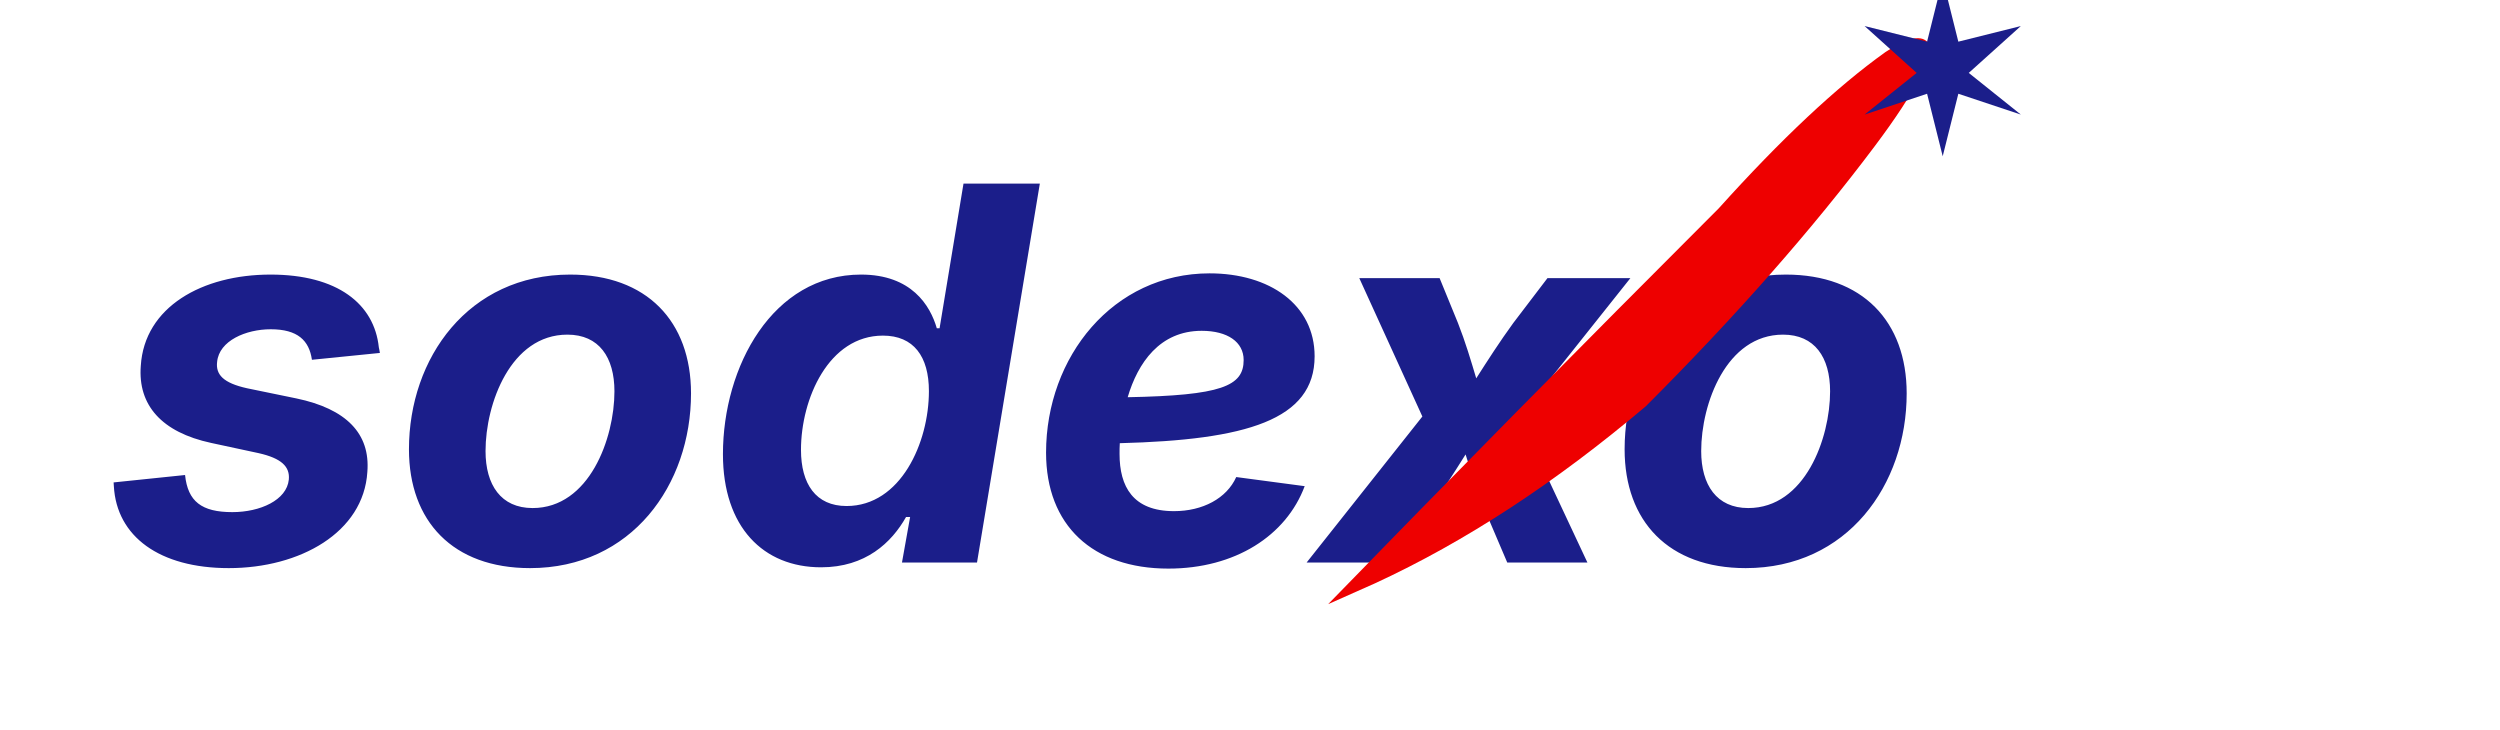
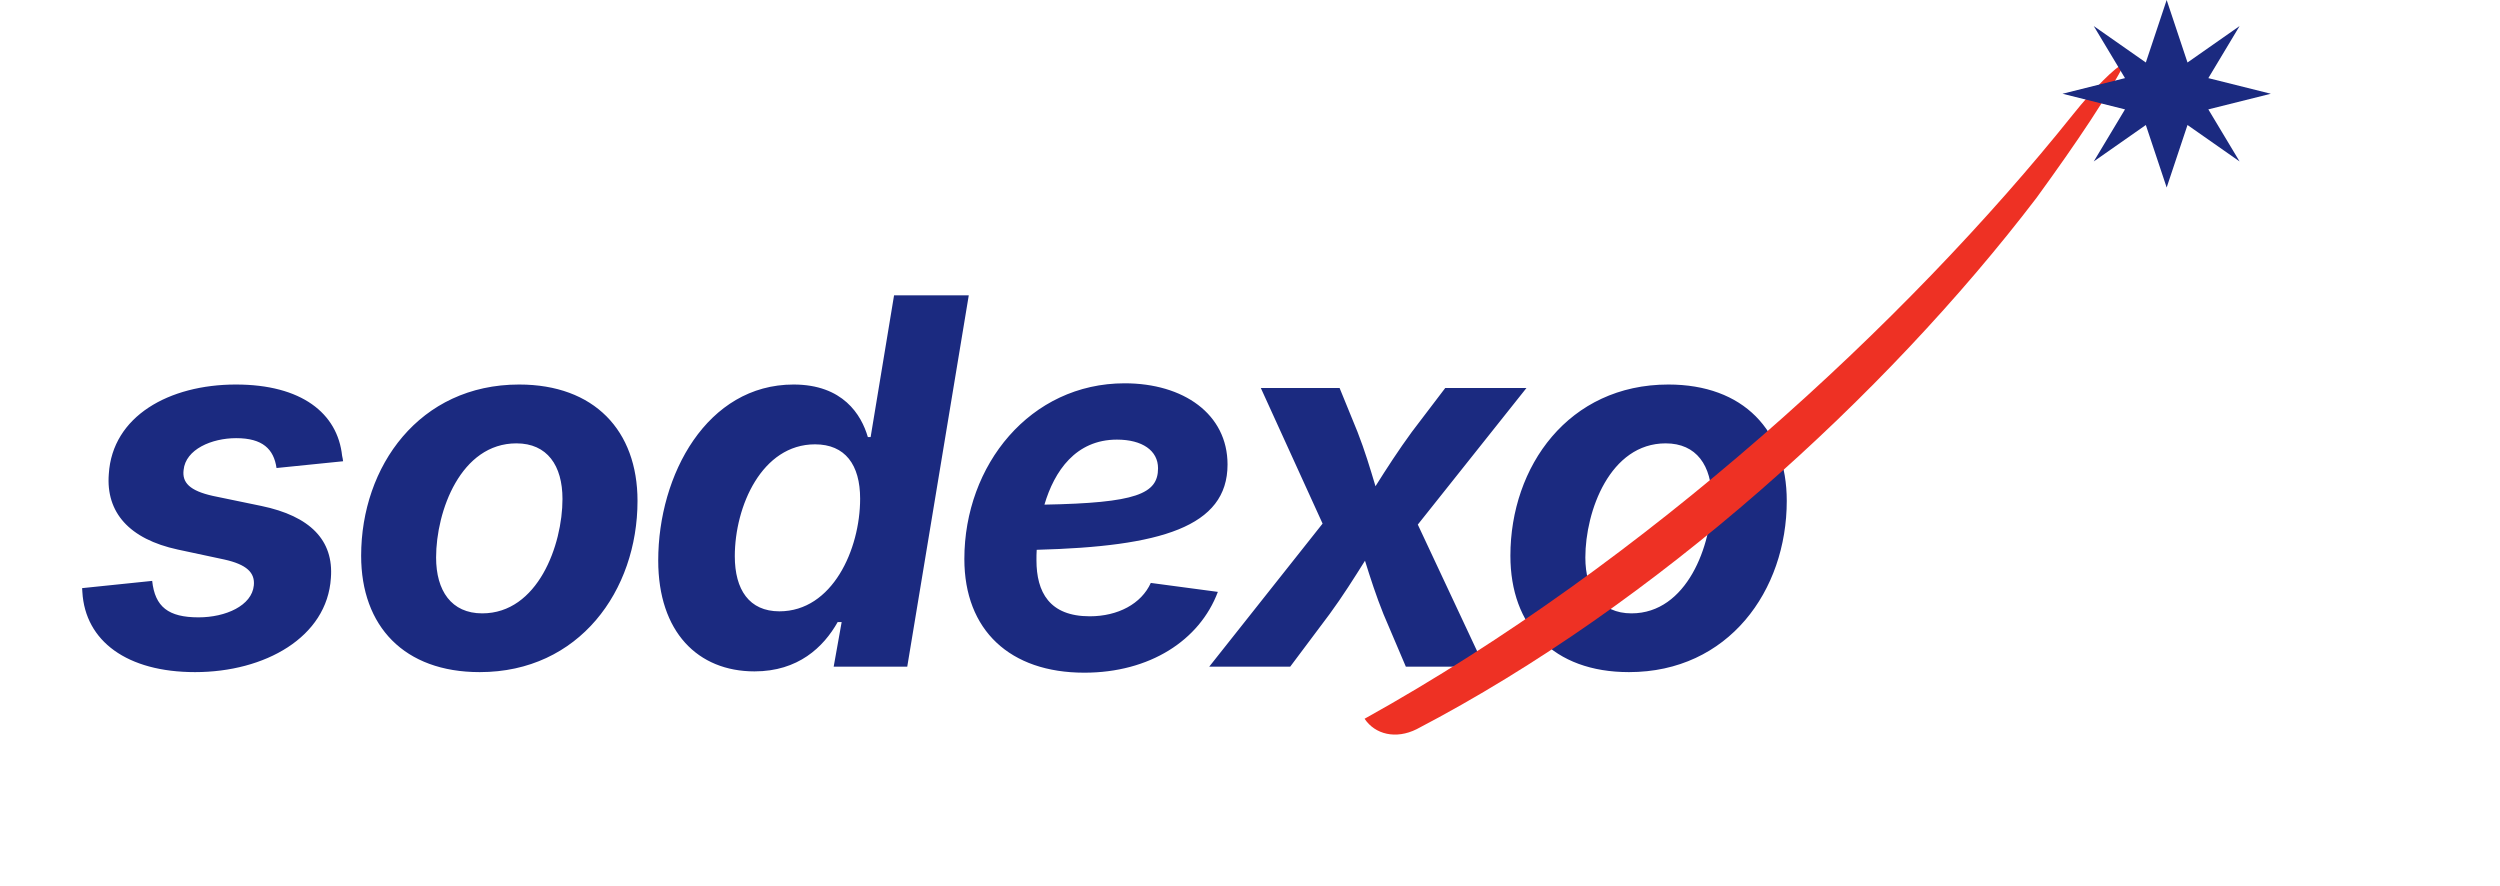
- <svg xmlns="http://www.w3.org/2000/svg" viewBox="0 0 480 140">
-   <text x="20" y="108" font-family="'Segoe UI', 'Inter', 'Helvetica Neue', Arial, sans-serif" font-size="100" font-weight="700" font-style="italic" fill="#1B1E8A" letter-spacing="-1">sodexo</text>
-   <path d="     M 255 116     Q 290 80, 330 40     Q 348 20, 362 10     Q 368 6, 370 8     Q 372 12, 360 28     Q 342 52, 316 78     Q 290 100, 264 112     Z   " fill="#EE0000" />
-   <polygon points="370,8 373,-4 376,8 388,5 378,14 388,22 376,18 373,30 370,18 358,22 368,14 358,5" fill="#1B1E8A" />
+ <svg xmlns="http://www.w3.org/2000/svg" viewBox="0 0 480 170">
+   <text x="14" y="128" font-family="'Segoe UI', 'Inter', 'Helvetica Neue', Arial, sans-serif" font-size="98" font-weight="700" font-style="italic" fill="#1B2A80" letter-spacing="-3">sodexo</text>
+   <path d="     M 262 138     C 316 108, 366 62, 398 22     C 402 17, 406 13, 408 12     C 405 18, 399 27, 391 38     C 362 76, 318 116, 272 140     C 268 142, 264 141, 262 138     Z" fill="#EE3124" />
+   <polygon fill="#1B2A80" points="     416,0 420,12 430,5 424,15 436,18 424,21 430,31 420,24     416,36 412,24 402,31 408,21 396,18 408,15 402,5 412,12" />
</svg>
